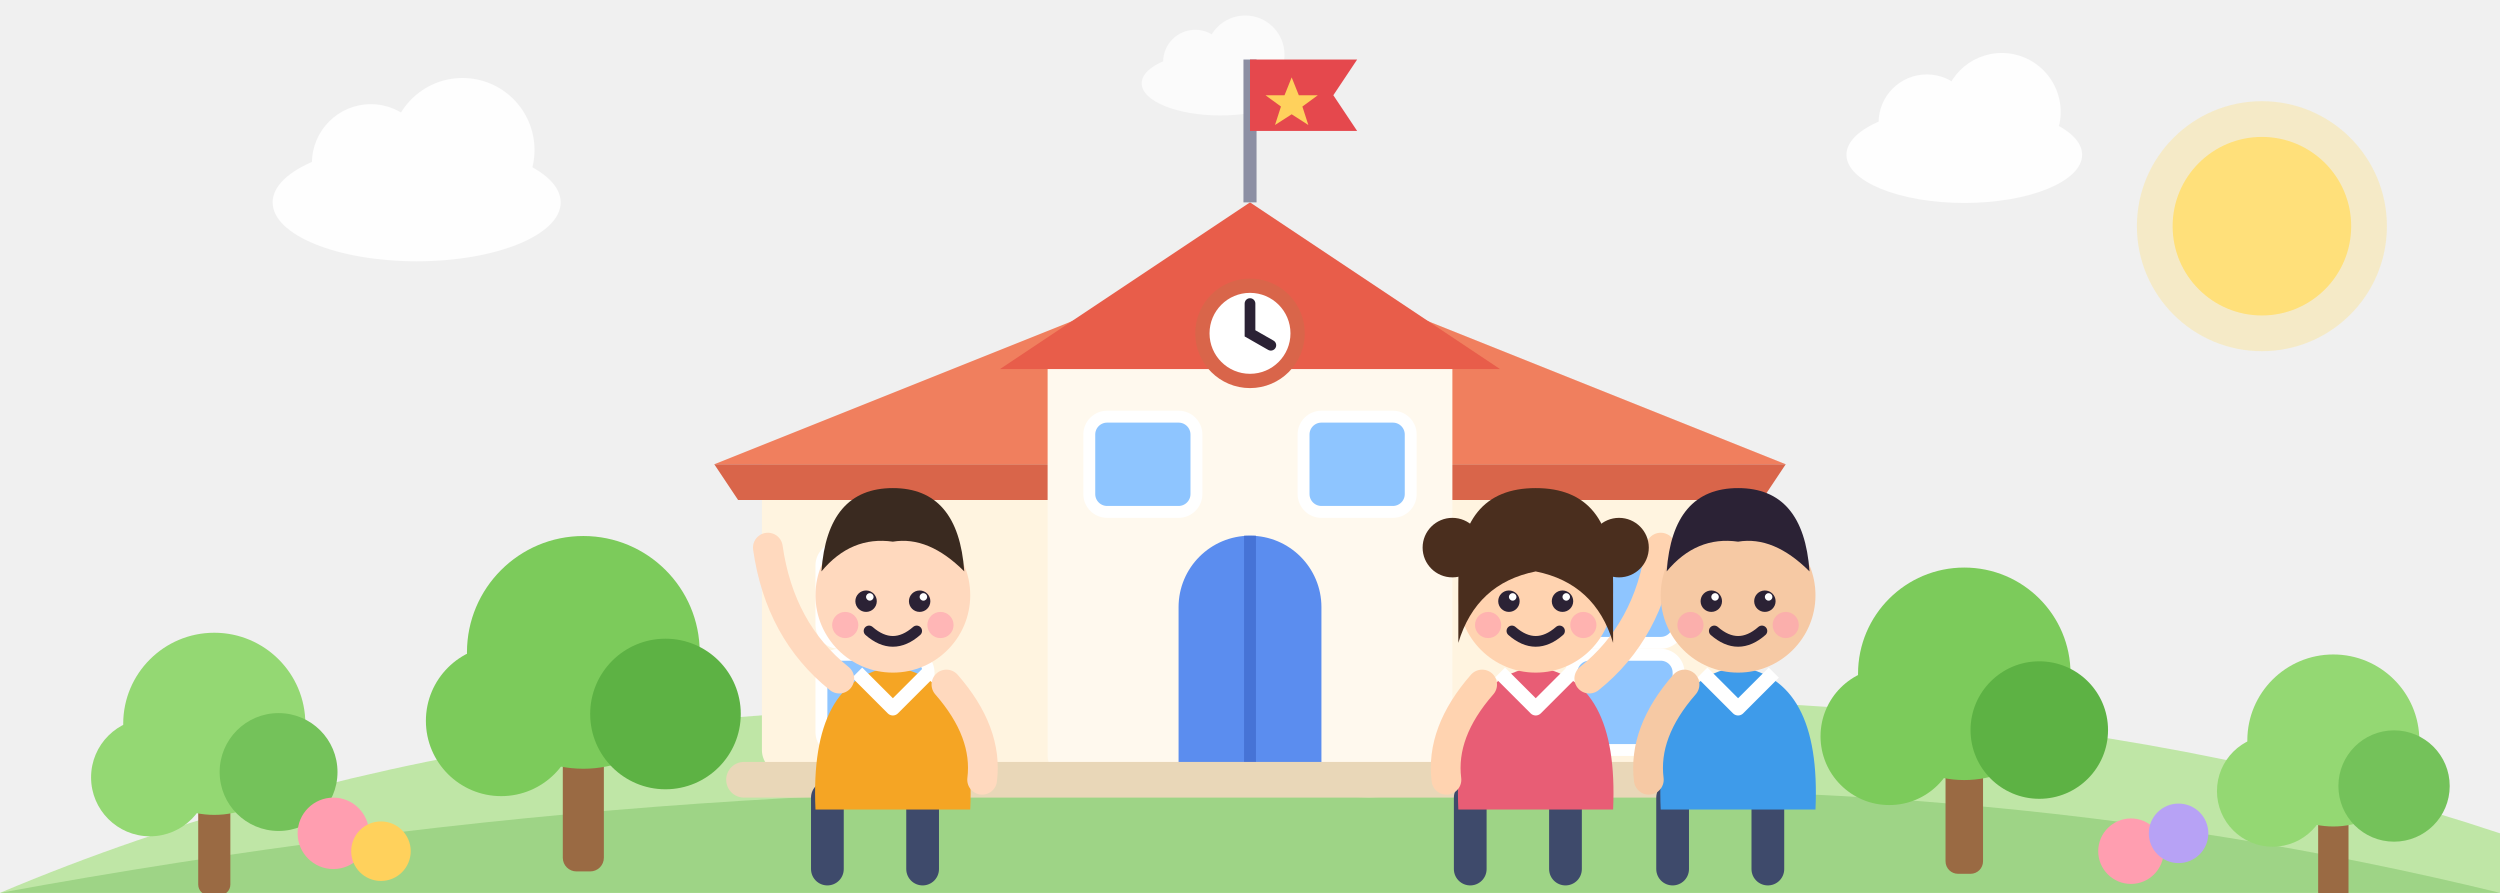
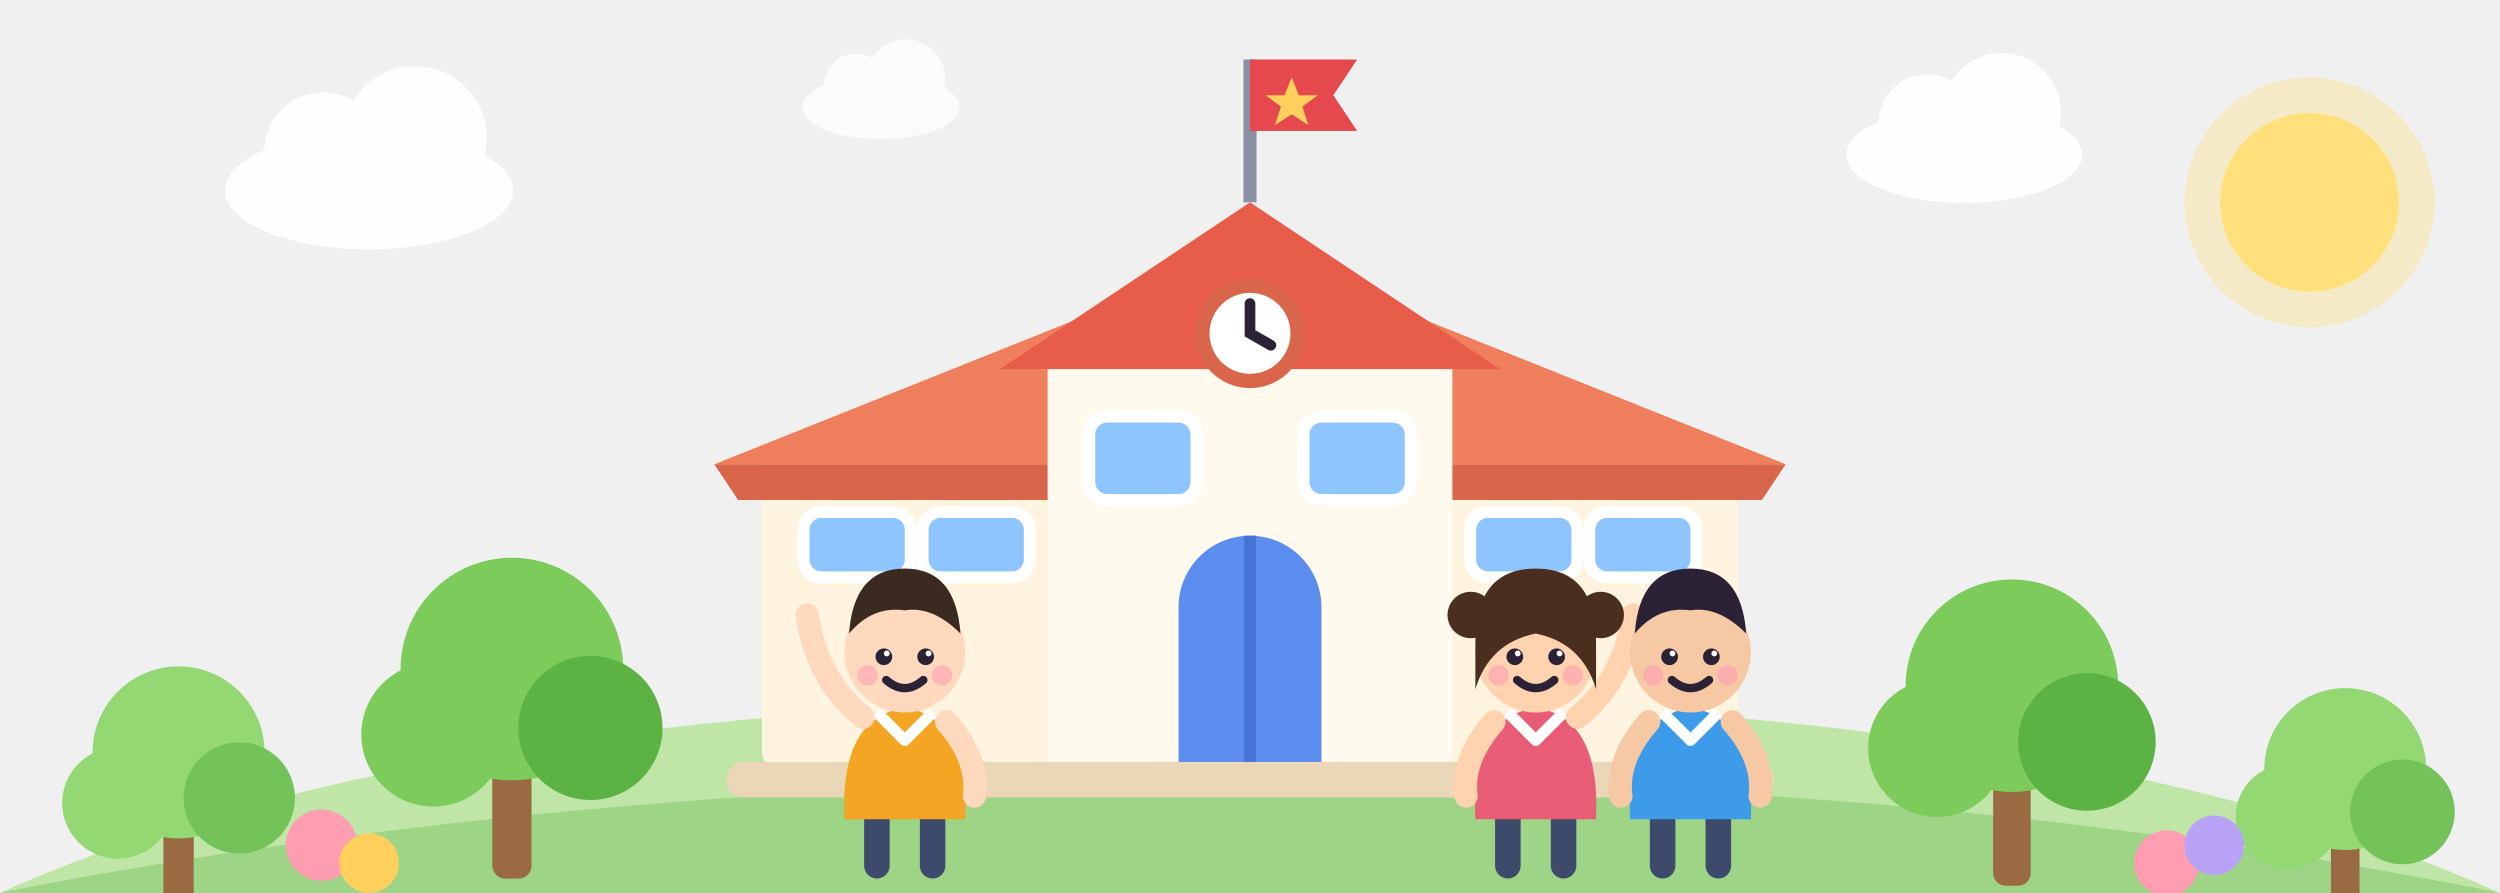
<svg xmlns="http://www.w3.org/2000/svg" width="420" height="150" viewBox="0 0 420 150">
  <g opacity="0.9" fill="#FFFFFF">
-     <ellipse cx="70" cy="34" rx="24.2" ry="9.9" />
-     <circle cx="62.3" cy="27.4" r="9.9" />
-     <circle cx="77.7" cy="25.2" r="12.1" />
+     <ellipse cx="62" cy="32" rx="24.2" ry="9.9" />
+     <circle cx="54.3" cy="25.4" r="9.9" />
+     <circle cx="69.7" cy="23.2" r="12.1" />
  </g>
  <g opacity="0.9" fill="#FFFFFF">
    <ellipse cx="330" cy="26" rx="19.8" ry="8.1" />
    <circle cx="323.7" cy="20.6" r="8.1" />
    <circle cx="336.3" cy="18.8" r="9.9" />
  </g>
  <g opacity="0.7" fill="#FFFFFF">
-     <ellipse cx="205" cy="14" rx="13.2" ry="5.4" />
-     <circle cx="200.8" cy="10.4" r="5.4" />
-     <circle cx="209.2" cy="9.2" r="6.6" />
+     <ellipse cx="148" cy="18" rx="13.2" ry="5.4" />
+     <circle cx="143.8" cy="14.4" r="5.4" />
+     <circle cx="152.2" cy="13.2" r="6.6" />
  </g>
-   <circle cx="380" cy="38" r="15" fill="#FFE07A" />
-   <circle cx="380" cy="38" r="21" fill="#FFE07A" opacity="0.35" />
-   <path d="M0 150 Q90 112 210 120 Q330 110 420 140 L420 150 Z" fill="#BFE6A6" />
-   <path d="M0 150 Q120 128 230 134 Q330 128 420 150 Z" fill="#9ED486" />
+   <circle cx="388" cy="34" r="15" fill="#FFE07A" />
+   <circle cx="388" cy="34" r="21" fill="#FFE07A" opacity="0.35" />
+   <path d="M0 150 C40 132 110 116 210 118 C310 116 380 132 420 150 Z" fill="#BFE6A6" />
+   <path d="M0 150 C60 138 140 130 210 132 C290 130 360 138 420 150 Z" fill="#9ED486" />
  <rect x="128" y="74" width="164" height="56" rx="4" fill="#FFF4E0" />
  <path d="M120 78 L210 42 L300 78 Z" fill="#F07F5E" />
  <path d="M120 78 L300 78 L296 84 L124 84 Z" fill="#D9654A" />
  <rect x="176" y="58" width="68" height="72" rx="3" fill="#FFF9EE" />
  <path d="M168 62 L210 34 L252 62 Z" fill="#E85D4A" />
  <circle cx="210" cy="56" r="8" fill="#FFFFFF" stroke="#D9654A" stroke-width="2.4" />
  <path d="M210 51 v5 l3.5 2" stroke="#2B2235" stroke-width="1.8" stroke-linecap="round" fill="none" />
  <path d="M210 34 v-24" stroke="#8C8FA3" stroke-width="2.2" />
  <path d="M210 10 h18 l-4 6 l4 6 h-18 z" fill="#E5484D" />
  <polygon points="217,13 218.2,16 221.4,16 218.8,17.9 219.8,21 217,19.2 214.2,21 215.2,17.9 212.6,16 215.8,16" fill="#FFD15C" />
  <path d="M198 130 v-28 a12 12 0 0 1 24 0 v28 z" fill="#5B8DEF" />
  <path d="M210 90 v40" stroke="#4673D6" stroke-width="2" />
-   <rect x="138" y="92" width="18" height="16" rx="3" fill="#8EC5FF" stroke="#FFFFFF" stroke-width="2" />
-   <rect x="138" y="110" width="18" height="16" rx="3" fill="#8EC5FF" stroke="#FFFFFF" stroke-width="2" />
-   <rect x="264" y="92" width="18" height="16" rx="3" fill="#8EC5FF" stroke="#FFFFFF" stroke-width="2" />
-   <rect x="264" y="110" width="18" height="16" rx="3" fill="#8EC5FF" stroke="#FFFFFF" stroke-width="2" />
-   <rect x="183" y="70" width="18" height="16" rx="3" fill="#8EC5FF" stroke="#FFFFFF" stroke-width="2" />
-   <rect x="219" y="70" width="18" height="16" rx="3" fill="#8EC5FF" stroke="#FFFFFF" stroke-width="2" />
+   <rect x="135" y="86" width="18" height="11" rx="3" fill="#8EC5FF" stroke="#FFFFFF" stroke-width="2" />
+   <rect x="155" y="86" width="18" height="11" rx="3" fill="#8EC5FF" stroke="#FFFFFF" stroke-width="2" />
+   <rect x="247" y="86" width="18" height="11" rx="3" fill="#8EC5FF" stroke="#FFFFFF" stroke-width="2" />
+   <rect x="267" y="86" width="18" height="11" rx="3" fill="#8EC5FF" stroke="#FFFFFF" stroke-width="2" />
+   <rect x="183" y="70" width="18" height="14" rx="3" fill="#8EC5FF" stroke="#FFFFFF" stroke-width="2" />
+   <rect x="219" y="70" width="18" height="14" rx="3" fill="#8EC5FF" stroke="#FFFFFF" stroke-width="2" />
  <rect x="122" y="128" width="176" height="6" rx="3" fill="#E9D7B8" />
-   <rect x="94.55" y="121.1" width="6.9" height="25.3" rx="2.3" fill="#9A6A43" />
-   <circle cx="98" cy="109.6" r="19.55" fill="#7CCB5B" />
-   <circle cx="84.2" cy="121.1" r="12.65" fill="#7CCB5B" />
-   <circle cx="111.8" cy="119.95" r="12.65" fill="#5DB244" />
-   <rect x="326.85" y="123.7" width="6.3" height="23.1" rx="2.1" fill="#9A6A43" />
-   <circle cx="330" cy="113.2" r="17.85" fill="#7CCB5B" />
-   <circle cx="317.4" cy="123.7" r="11.55" fill="#7CCB5B" />
-   <circle cx="342.6" cy="122.65" r="11.55" fill="#5DB244" />
-   <rect x="33.3" y="130.6" width="5.4" height="19.8" rx="1.8" fill="#9A6A43" />
-   <circle cx="36" cy="121.6" r="15.3" fill="#94D873" />
-   <circle cx="25.2" cy="130.6" r="9.9" fill="#94D873" />
-   <circle cx="46.8" cy="129.7" r="9.9" fill="#74C25A" />
-   <rect x="389.45" y="132.9" width="5.1" height="18.7" rx="1.7" fill="#9A6A43" />
-   <circle cx="392" cy="124.4" r="14.45" fill="#94D873" />
-   <circle cx="381.8" cy="132.9" r="9.35" fill="#94D873" />
-   <circle cx="402.2" cy="132.05" r="9.35" fill="#74C25A" />
-   <circle cx="56" cy="140" r="6" fill="#FF9EB0" />
-   <circle cx="64" cy="143" r="5" fill="#FFD15C" />
-   <circle cx="358" cy="143" r="5.5" fill="#FF9EB0" />
-   <circle cx="366" cy="140" r="5" fill="#B7A2F5" />
-   <path d="M139 146 v-12 M155 146 v-12" stroke="#3E4A6B" stroke-width="5.5" stroke-linecap="round" />
-   <path d="M137 136 q-1 -22 13 -24 q14 2 13 24 z" fill="#F5A524" />
-   <path d="M144 113 l6 6 l6 -6" fill="none" stroke="#FFFFFF" stroke-width="2.4" stroke-linejoin="round" />
-   <path d="M141 114 q-10 -8 -12 -22" stroke="#FFD9BE" stroke-width="5" stroke-linecap="round" fill="none" />
-   <path d="M159 115 q7 8 6 16" stroke="#FFD9BE" stroke-width="5" stroke-linecap="round" fill="none" />
-   <circle cx="150" cy="100" r="13" fill="#FFD9BE" />
-   <path d="M138 96 q1 -14 12 -14 q11 0 12 14 q-6 -6 -12 -5 q-7 -1 -12 5 z" fill="#3A2A20" />
-   <circle cx="145.5" cy="101" r="1.8" fill="#2B2235" />
-   <circle cx="146.13" cy="100.28" r="0.63" fill="#FFFFFF" />
-   <circle cx="154.5" cy="101" r="1.8" fill="#2B2235" />
-   <circle cx="155.13" cy="100.28" r="0.63" fill="#FFFFFF" />
-   <path d="M146 106 q4 3.5 8 0" fill="none" stroke="#2B2235" stroke-width="1.8" stroke-linecap="round" />
-   <circle cx="142" cy="105" r="2.2" fill="#FF9EB0" opacity="0.6" />
-   <circle cx="158" cy="105" r="2.2" fill="#FF9EB0" opacity="0.6" />
-   <path d="M247 146 v-12 M263 146 v-12" stroke="#3E4A6B" stroke-width="5.5" stroke-linecap="round" />
-   <path d="M245 136 q-1 -22 13 -24 q14 2 13 24 z" fill="#E85D75" />
-   <path d="M252 113 l6 6 l6 -6" fill="none" stroke="#FFFFFF" stroke-width="2.4" stroke-linejoin="round" />
-   <path d="M267 114 q10 -8 12 -22" stroke="#FFD3B0" stroke-width="5" stroke-linecap="round" fill="none" />
-   <path d="M249 115 q-7 8 -6 16" stroke="#FFD3B0" stroke-width="5" stroke-linecap="round" fill="none" />
-   <circle cx="258" cy="100" r="13" fill="#FFD3B0" />
-   <path d="M245 98 q0 -16 13 -16 q13 0 13 16 v10 q-3 -10 -13 -12 q-10 2 -13 12 z" fill="#4A2E1E" />
-   <circle cx="244" cy="92" r="5" fill="#4A2E1E" />
-   <circle cx="272" cy="92" r="5" fill="#4A2E1E" />
-   <circle cx="253.5" cy="101" r="1.8" fill="#2B2235" />
-   <circle cx="254.13" cy="100.28" r="0.63" fill="#FFFFFF" />
-   <circle cx="262.5" cy="101" r="1.8" fill="#2B2235" />
-   <circle cx="263.13" cy="100.28" r="0.63" fill="#FFFFFF" />
-   <path d="M254 106 q4 3.5 8 0" fill="none" stroke="#2B2235" stroke-width="1.8" stroke-linecap="round" />
-   <circle cx="250" cy="105" r="2.2" fill="#FF9EB0" opacity="0.6" />
-   <circle cx="266" cy="105" r="2.2" fill="#FF9EB0" opacity="0.6" />
-   <path d="M281 146 v-12 M297 146 v-12" stroke="#3E4A6B" stroke-width="5.5" stroke-linecap="round" />
-   <path d="M279 136 q-1 -22 13 -24 q14 2 13 24 z" fill="#3E9BEA" />
-   <path d="M286 113 l6 6 l6 -6" fill="none" stroke="#FFFFFF" stroke-width="2.4" stroke-linejoin="round" />
-   <path d="M283 115 q-7 8 -6 16" stroke="#F6C9A4" stroke-width="5" stroke-linecap="round" fill="none" />
-   <circle cx="292" cy="100" r="13" fill="#F6C9A4" />
-   <path d="M280 96 q1 -14 12 -14 q11 0 12 14 q-6 -6 -12 -5 q-7 -1 -12 5 z" fill="#2B2235" />
-   <circle cx="287.5" cy="101" r="1.8" fill="#2B2235" />
-   <circle cx="288.13" cy="100.28" r="0.63" fill="#FFFFFF" />
-   <circle cx="296.5" cy="101" r="1.8" fill="#2B2235" />
-   <circle cx="297.13" cy="100.28" r="0.63" fill="#FFFFFF" />
-   <path d="M288 106 q4 3.5 8 0" fill="none" stroke="#2B2235" stroke-width="1.8" stroke-linecap="round" />
-   <circle cx="284" cy="105" r="2.2" fill="#FF9EB0" opacity="0.6" />
-   <circle cx="300" cy="105" r="2.2" fill="#FF9EB0" opacity="0.6" />
+   <rect x="82.7" y="123.4" width="6.6" height="24.2" rx="2.2" fill="#9A6A43" />
+   <circle cx="86" cy="112.4" r="18.7" fill="#7CCB5B" />
+   <circle cx="72.8" cy="123.4" r="12.1" fill="#7CCB5B" />
+   <circle cx="99.2" cy="122.3" r="12.1" fill="#5DB244" />
+   <rect x="334.85" y="125.7" width="6.3" height="23.1" rx="2.1" fill="#9A6A43" />
+   <circle cx="338" cy="115.2" r="17.85" fill="#7CCB5B" />
+   <circle cx="325.4" cy="125.7" r="11.55" fill="#7CCB5B" />
+   <circle cx="350.6" cy="124.65" r="11.55" fill="#5DB244" />
+   <rect x="27.45" y="134.9" width="5.1" height="18.7" rx="1.7" fill="#9A6A43" />
+   <circle cx="30" cy="126.4" r="14.45" fill="#94D873" />
+   <circle cx="19.8" cy="134.9" r="9.35" fill="#94D873" />
+   <circle cx="40.2" cy="134.05" r="9.35" fill="#74C25A" />
+   <rect x="391.6" y="137.2" width="4.8" height="17.6" rx="1.6" fill="#9A6A43" />
+   <circle cx="394" cy="129.2" r="13.6" fill="#94D873" />
+   <circle cx="384.4" cy="137.2" r="8.8" fill="#94D873" />
+   <circle cx="403.6" cy="136.4" r="8.8" fill="#74C25A" />
+   <circle cx="54" cy="142" r="6" fill="#FF9EB0" />
+   <circle cx="62" cy="145" r="5" fill="#FFD15C" />
+   <circle cx="364" cy="145" r="5.5" fill="#FF9EB0" />
+   <circle cx="372" cy="142" r="5" fill="#B7A2F5" />
+   <g transform="translate(152 147) scale(0.78)">
+     <path d="M-6 -2 v-12 M6 -2 v-12" stroke="#3E4A6B" stroke-width="5.5" stroke-linecap="round" />
+     <path d="M-13 -12 q-1 -22 13 -24 q14 2 13 24 z" fill="#F5A524" />
+     <path d="M-6 -35 l6 6 l6 -6" fill="none" stroke="#FFFFFF" stroke-width="2.4" stroke-linejoin="round" />
+     <path d="M-9 -34 q-10 -8 -12 -22" stroke="#FFD9BE" stroke-width="5" stroke-linecap="round" fill="none" />
+     <path d="M9 -33 q7 8 6 16" stroke="#FFD9BE" stroke-width="5" stroke-linecap="round" fill="none" />
+     <circle cx="0" cy="-48" r="13" fill="#FFD9BE" />
+     <path d="M-12 -52 q1 -14 12 -14 q11 0 12 14 q-6 -6 -12 -5 q-7 -1 -12 5 z" fill="#3A2A20" />
+     <circle cx="-4.5" cy="-47" r="1.8" fill="#2B2235" />
+     <circle cx="-3.87" cy="-47.72" r="0.63" fill="#FFFFFF" />
+     <circle cx="4.5" cy="-47" r="1.8" fill="#2B2235" />
+     <circle cx="5.13" cy="-47.72" r="0.63" fill="#FFFFFF" />
+     <path d="M-4 -42 q4 3.5 8 0" fill="none" stroke="#2B2235" stroke-width="1.8" stroke-linecap="round" />
+     <circle cx="-8" cy="-43" r="2.2" fill="#FF9EB0" opacity="0.6" />
+     <circle cx="8" cy="-43" r="2.2" fill="#FF9EB0" opacity="0.6" />
+   </g>
+   <g transform="translate(258 147) scale(0.78)">
+     <path d="M-6 -2 v-12 M6 -2 v-12" stroke="#3E4A6B" stroke-width="5.5" stroke-linecap="round" />
+     <path d="M-13 -12 q-1 -22 13 -24 q14 2 13 24 z" fill="#E85D75" />
+     <path d="M-6 -35 l6 6 l6 -6" fill="none" stroke="#FFFFFF" stroke-width="2.4" stroke-linejoin="round" />
+     <path d="M9 -34 q10 -8 12 -22" stroke="#FFD3B0" stroke-width="5" stroke-linecap="round" fill="none" />
+     <path d="M-9 -33 q-7 8 -6 16" stroke="#FFD3B0" stroke-width="5" stroke-linecap="round" fill="none" />
+     <circle cx="0" cy="-48" r="13" fill="#FFD3B0" />
+     <path d="M-13 -50 q0 -16 13 -16 q13 0 13 16 v10 q-3 -10 -13 -12 q-10 2 -13 12 z" fill="#4A2E1E" />
+     <circle cx="-14" cy="-56" r="5" fill="#4A2E1E" />
+     <circle cx="14" cy="-56" r="5" fill="#4A2E1E" />
+     <circle cx="-4.5" cy="-47" r="1.8" fill="#2B2235" />
+     <circle cx="-3.87" cy="-47.72" r="0.63" fill="#FFFFFF" />
+     <circle cx="4.5" cy="-47" r="1.8" fill="#2B2235" />
+     <circle cx="5.13" cy="-47.72" r="0.63" fill="#FFFFFF" />
+     <path d="M-4 -42 q4 3.5 8 0" fill="none" stroke="#2B2235" stroke-width="1.8" stroke-linecap="round" />
+     <circle cx="-8" cy="-43" r="2.2" fill="#FF9EB0" opacity="0.6" />
+     <circle cx="8" cy="-43" r="2.2" fill="#FF9EB0" opacity="0.6" />
+   </g>
+   <g transform="translate(284 147) scale(0.78)">
+     <path d="M-6 -2 v-12 M6 -2 v-12" stroke="#3E4A6B" stroke-width="5.5" stroke-linecap="round" />
+     <path d="M-13 -12 q-1 -22 13 -24 q14 2 13 24 z" fill="#3E9BEA" />
+     <path d="M-6 -35 l6 6 l6 -6" fill="none" stroke="#FFFFFF" stroke-width="2.4" stroke-linejoin="round" />
+     <path d="M-9 -33 q-7 8 -6 16" stroke="#F6C9A4" stroke-width="5" stroke-linecap="round" fill="none" />
+     <path d="M9 -33 q7 8 6 16" stroke="#F6C9A4" stroke-width="5" stroke-linecap="round" fill="none" />
+     <circle cx="0" cy="-48" r="13" fill="#F6C9A4" />
+     <path d="M-12 -52 q1 -14 12 -14 q11 0 12 14 q-6 -6 -12 -5 q-7 -1 -12 5 z" fill="#2B2235" />
+     <circle cx="-4.5" cy="-47" r="1.8" fill="#2B2235" />
+     <circle cx="-3.87" cy="-47.72" r="0.63" fill="#FFFFFF" />
+     <circle cx="4.5" cy="-47" r="1.8" fill="#2B2235" />
+     <circle cx="5.13" cy="-47.72" r="0.63" fill="#FFFFFF" />
+     <path d="M-4 -42 q4 3.5 8 0" fill="none" stroke="#2B2235" stroke-width="1.8" stroke-linecap="round" />
+     <circle cx="-8" cy="-43" r="2.2" fill="#FF9EB0" opacity="0.6" />
+     <circle cx="8" cy="-43" r="2.2" fill="#FF9EB0" opacity="0.6" />
+   </g>
</svg>
